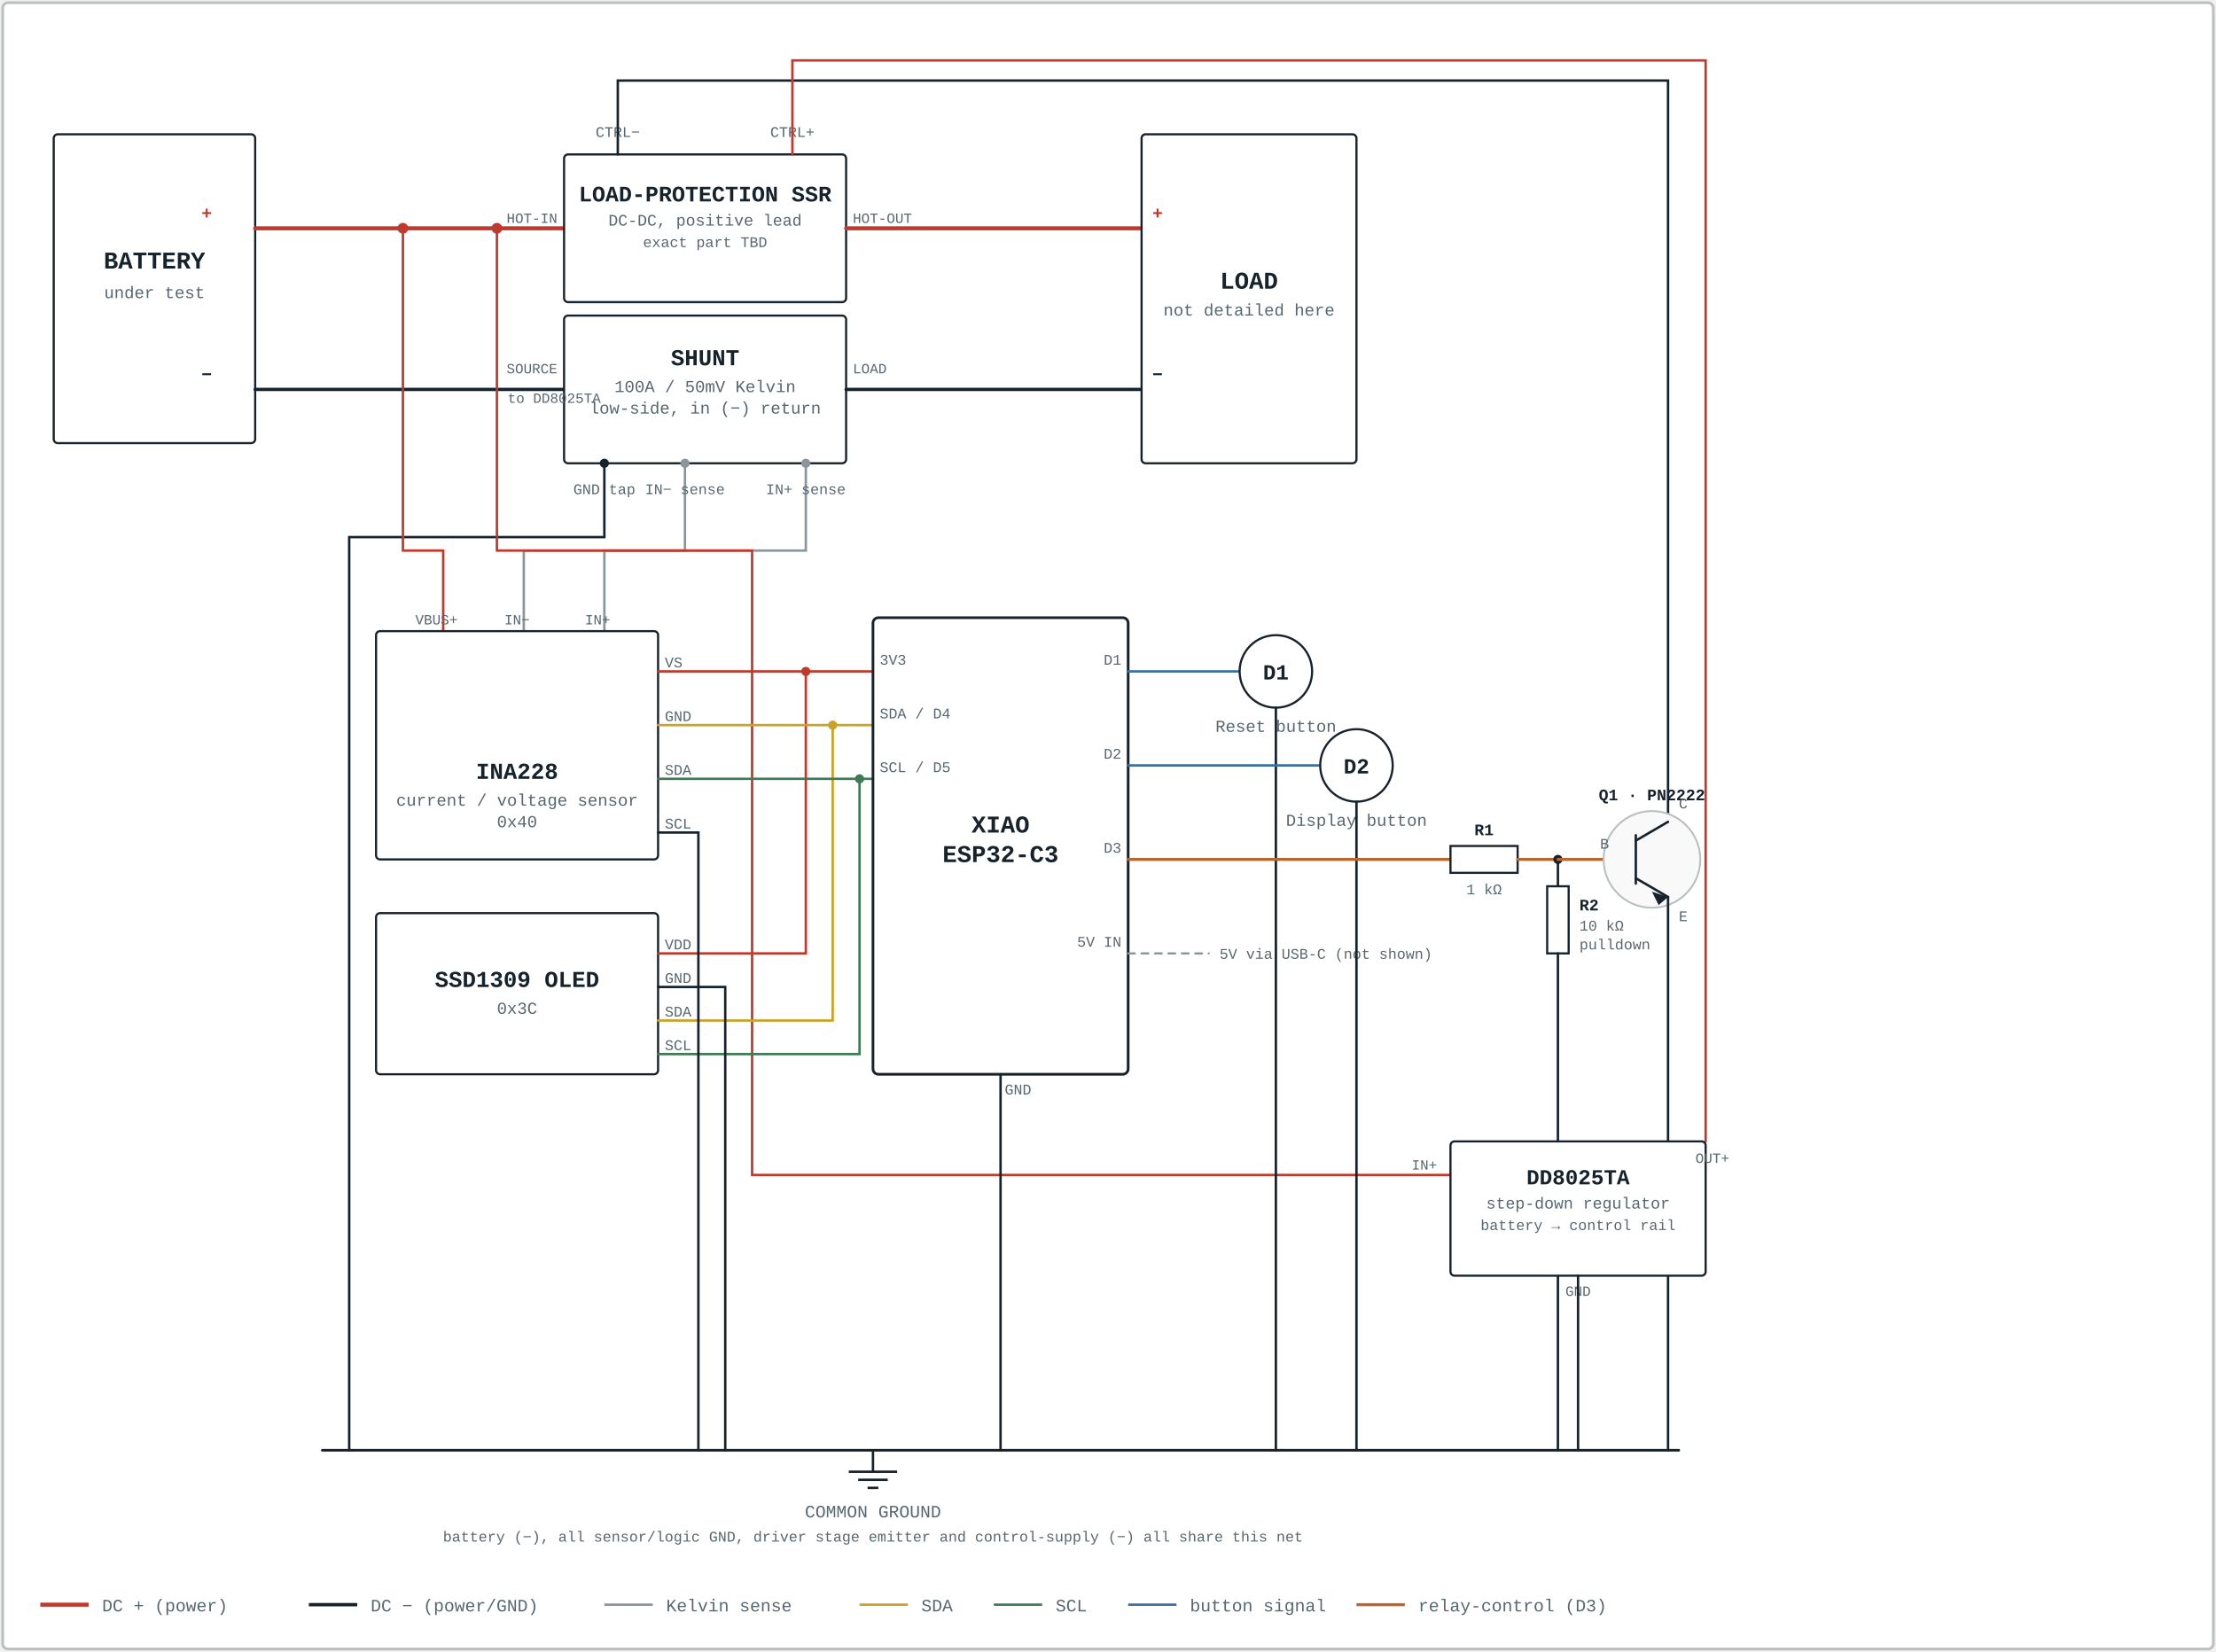
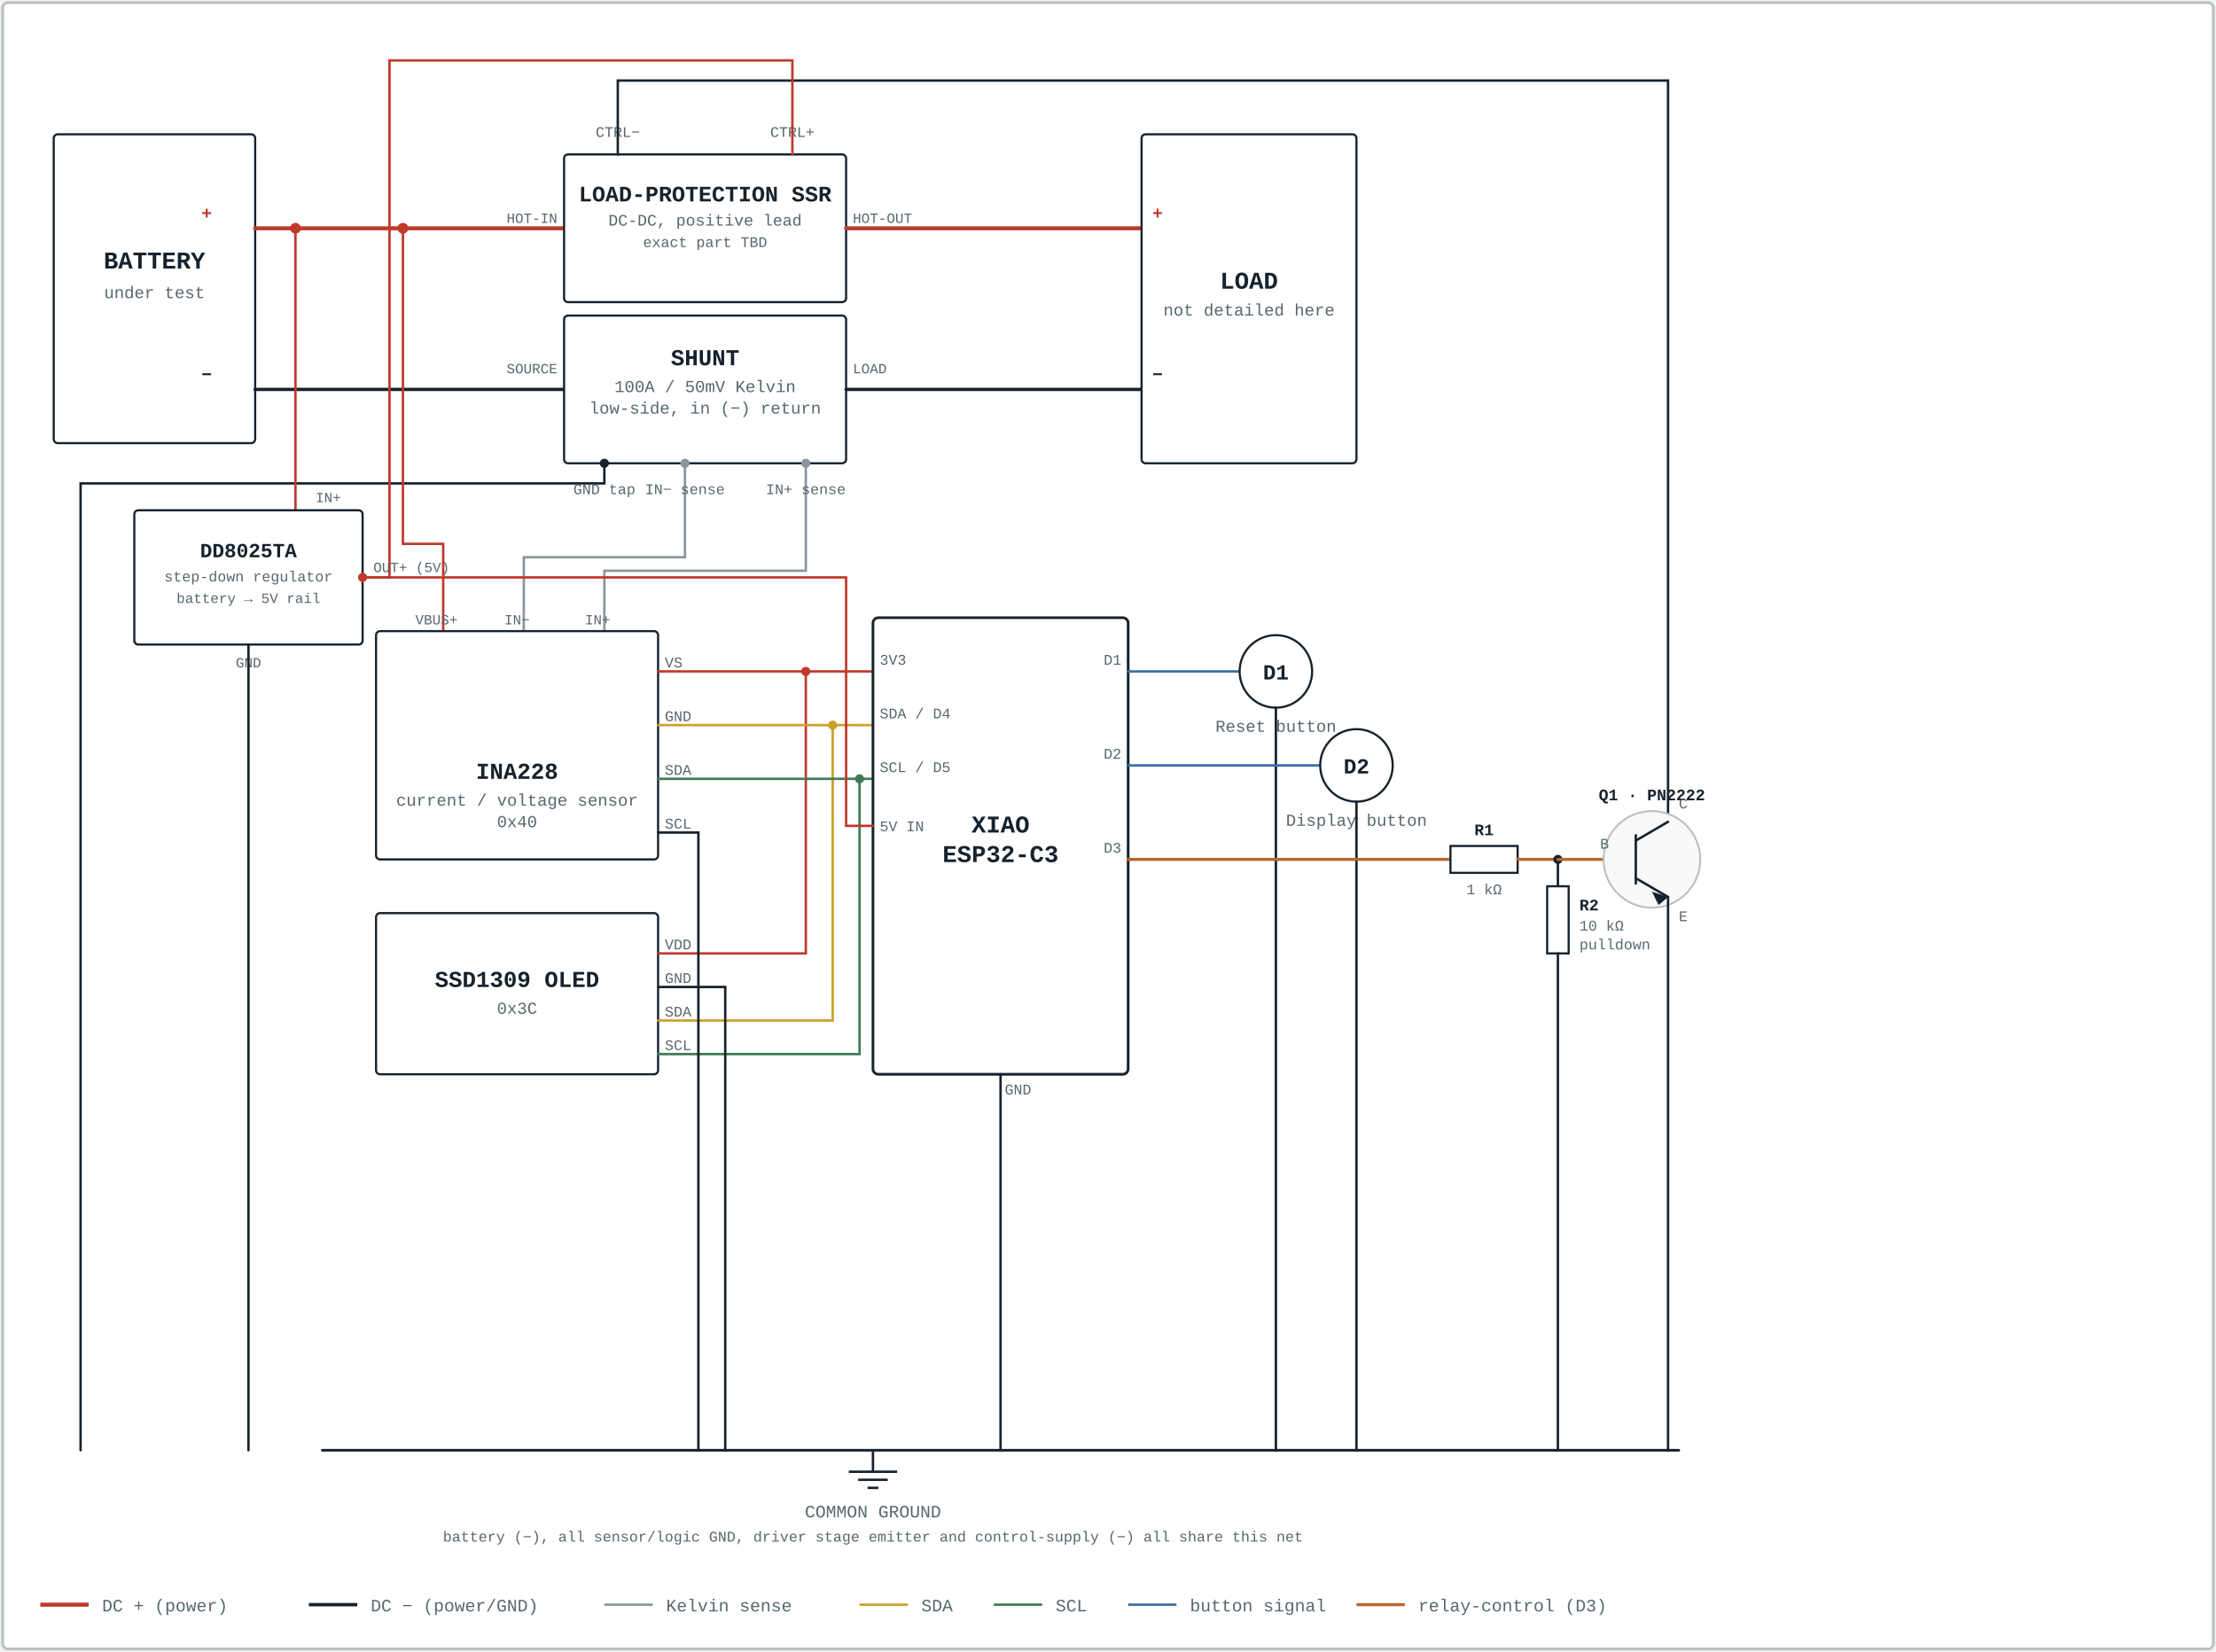
- <svg xmlns="http://www.w3.org/2000/svg" viewBox="0 0 1650 1230" width="1650" height="1230" role="img" font-family="ui-monospace, 'SF Mono', 'Cascadia Code', 'Roboto Mono', Consolas, 'Liberation Mono', monospace" aria-label="Full wiring diagram: battery positive feeds the load-protection SSR to the load, battery negative feeds a low-side Kelvin shunt to the load, INA228 senses VBUS+ from battery positive and IN-/IN+ from the shunt sense screws, INA228 and OLED share an I2C bus with the XIAO ESP32-C3, two pushbuttons and a GPIO5 driver stage (resistor, NPN transistor) control the SSR through an isolated control loop powered by a DD8025TA step-down regulator fed from the battery, and everything shares one common ground">
+ <svg xmlns="http://www.w3.org/2000/svg" viewBox="0 0 1650 1230" width="1650" height="1230" role="img" font-family="ui-monospace, 'SF Mono', 'Cascadia Code', 'Roboto Mono', Consolas, 'Liberation Mono', monospace" aria-label="Full wiring diagram of a portable inline monitor with no other power input: battery positive feeds the load-protection SSR to the load, battery negative feeds a low-side Kelvin shunt to the load, a DD8025TA step-down regulator taps battery positive to make the monitor's only 5V rail, powering the XIAO ESP32-C3 (which in turn powers INA228 and OLED from its own 3V3) and the SSR's control loop through a GPIO5 driver stage, INA228 also senses VBUS+ from battery positive and IN-/IN+ from the shunt sense screws, INA228 and OLED share an I2C bus with the XIAO, two pushbuttons round out the inputs, and everything shares one common ground">
  <rect fill="#ffffff" stroke="#b9c0bd" stroke-width="2" x="2" y="2" width="1646" height="1226" rx="4" />
  <rect fill="#ffffff" stroke="#16222c" stroke-width="1.6" x="40" y="100" width="150" height="230" rx="3" />
  <text fill="#16222c" font-size="18" font-weight="700" x="115" y="200" text-anchor="middle">BATTERY</text>
  <text fill="#57676f" font-size="12.5" x="115" y="222" text-anchor="middle">under test</text>
  <text fill="#c0392b" font-size="13" font-weight="700" x="150" y="163">+</text>
  <text fill="#16222c" font-size="13" font-weight="700" x="150" y="283">−</text>
  <path fill="none" stroke="#c0392b" stroke-width="3" stroke-linecap="round" d="M190,170 H420" />
  <circle fill="#c0392b" cx="300" cy="170" r="4" />
  <path fill="none" stroke="#16222c" stroke-width="2.5" stroke-linecap="round" d="M190,290 H420" />
  <rect fill="#ffffff" stroke="#16222c" stroke-width="1.6" x="420" y="115" width="210" height="110" rx="3" />
  <text fill="#16222c" font-size="16.5" font-weight="700" x="525" y="150" text-anchor="middle">LOAD-PROTECTION SSR</text>
  <text fill="#57676f" font-size="12" x="525" y="168" text-anchor="middle">DC-DC, positive lead</text>
  <text fill="#57676f" font-size="11" x="525" y="184" text-anchor="middle">exact part TBD</text>
  <text fill="#57676f" font-size="10.5" x="415" y="166" text-anchor="end">HOT-IN</text>
  <text fill="#57676f" font-size="10.5" x="635" y="166" text-anchor="start">HOT-OUT</text>
  <text fill="#57676f" font-size="11" x="460" y="102" text-anchor="middle">CTRL−</text>
  <text fill="#57676f" font-size="11" x="590" y="102" text-anchor="middle">CTRL+</text>
  <rect fill="#ffffff" stroke="#16222c" stroke-width="1.6" x="420" y="235" width="210" height="110" rx="3" />
  <text fill="#16222c" font-size="17" font-weight="700" x="525" y="272" text-anchor="middle">SHUNT</text>
  <text fill="#57676f" font-size="12.5" x="525" y="292" text-anchor="middle">100A / 50mV Kelvin</text>
  <text fill="#57676f" font-size="12.5" x="525" y="308" text-anchor="middle">low-side, in (−) return</text>
  <text fill="#57676f" font-size="10.5" x="415" y="278" text-anchor="end">SOURCE</text>
  <text fill="#57676f" font-size="10.5" x="635" y="278" text-anchor="start">LOAD</text>
  <path fill="none" stroke="#c0392b" stroke-width="3" stroke-linecap="round" d="M630,170 H850" />
  <path fill="none" stroke="#16222c" stroke-width="2.5" stroke-linecap="round" d="M630,290 H850" />
  <rect fill="#ffffff" stroke="#16222c" stroke-width="1.6" x="850" y="100" width="160" height="245" rx="3" />
  <text fill="#16222c" font-size="18" font-weight="700" x="930" y="215" text-anchor="middle">LOAD</text>
  <text fill="#57676f" font-size="12.5" x="930" y="235" text-anchor="middle">not detailed here</text>
  <text fill="#c0392b" font-size="13" font-weight="700" x="858" y="163">+</text>
  <text fill="#16222c" font-size="13" font-weight="700" x="858" y="283">−</text>
-   <path fill="none" stroke="#16222c" stroke-width="1.8" stroke-linecap="round" d="M450,345 V400 H260 V1080" />
+   <path fill="none" stroke="#16222c" stroke-width="1.8" stroke-linecap="round" d="M450,345 V360 H60 V1080" />
  <circle fill="#16222c" cx="450" cy="345" r="3.4" />
  <text fill="#57676f" font-size="11" x="450" y="368" text-anchor="middle">GND tap</text>
-   <path fill="none" stroke="#8a969b" stroke-width="1.8" stroke-linecap="round" d="M510,345 V410 H390 V470" />
+   <path fill="none" stroke="#8a969b" stroke-width="1.8" stroke-linecap="round" d="M510,345 V415 H390 V470" />
  <circle fill="#8a969b" cx="510" cy="345" r="3.4" />
  <text fill="#57676f" font-size="11" x="510" y="368" text-anchor="middle">IN− sense</text>
-   <path fill="none" stroke="#8a969b" stroke-width="1.8" stroke-linecap="round" d="M600,345 V410 H450 V470" />
+   <path fill="none" stroke="#8a969b" stroke-width="1.8" stroke-linecap="round" d="M600,345 V425 H450 V470" />
  <circle fill="#8a969b" cx="600" cy="345" r="3.4" />
  <text fill="#57676f" font-size="11" x="600" y="368" text-anchor="middle">IN+ sense</text>
-   <path fill="none" stroke="#c0392b" stroke-width="1.8" stroke-linecap="round" d="M300,170 V410 H330 V470" />
-   <path fill="none" stroke="#c0392b" stroke-width="1.8" stroke-linecap="round" d="M370,170 V410 H560 V875 H1080" />
-   <circle fill="#c0392b" cx="370" cy="170" r="4" />
-   <text fill="#57676f" font-size="10.5" x="378" y="300" text-anchor="start">to DD8025TA</text>
+   <path fill="none" stroke="#c0392b" stroke-width="1.8" stroke-linecap="round" d="M300,170 V405 H330 V470" />
+   <path fill="none" stroke="#c0392b" stroke-width="1.8" stroke-linecap="round" d="M220,170 V380" />
+   <circle fill="#c0392b" cx="220" cy="170" r="4" />
  <path fill="none" stroke="#16222c" stroke-width="1.8" stroke-linecap="round" d="M460,115 V60 H1242 V612" />
-   <path fill="none" stroke="#c0392b" stroke-width="1.8" stroke-linecap="round" d="M590,115 V45 H1270 V850" />
+   <path fill="none" stroke="#c0392b" stroke-width="1.8" stroke-linecap="round" d="M270,430 H290 V45 H590 V115" />
  <rect fill="#ffffff" stroke="#16222c" stroke-width="1.6" x="280" y="470" width="210" height="170" rx="3" />
  <text fill="#16222c" font-size="17" font-weight="700" x="385" y="580" text-anchor="middle">INA228</text>
  <text fill="#57676f" font-size="12.5" x="385" y="600" text-anchor="middle">current / voltage sensor</text>
  <text fill="#57676f" font-size="12.5" x="385" y="616" text-anchor="middle">0x40</text>
  <text fill="#57676f" font-size="10.5" x="325" y="465" text-anchor="middle">VBUS+</text>
  <text fill="#57676f" font-size="10.5" x="385" y="465" text-anchor="middle">IN−</text>
  <text fill="#57676f" font-size="10.5" x="445" y="465" text-anchor="middle">IN+</text>
  <text fill="#57676f" font-size="11" x="495" y="497">VS</text>
  <text fill="#57676f" font-size="11" x="495" y="537">GND</text>
  <text fill="#57676f" font-size="11" x="495" y="577">SDA</text>
  <text fill="#57676f" font-size="11" x="495" y="617">SCL</text>
  <rect fill="#ffffff" stroke="#16222c" stroke-width="1.6" x="280" y="680" width="210" height="120" rx="3" />
  <text fill="#16222c" font-size="17" font-weight="700" x="385" y="735" text-anchor="middle">SSD1309 OLED</text>
  <text fill="#57676f" font-size="12.5" x="385" y="755" text-anchor="middle">0x3C</text>
  <text fill="#57676f" font-size="11" x="495" y="707">VDD</text>
  <text fill="#57676f" font-size="11" x="495" y="732">GND</text>
  <text fill="#57676f" font-size="11" x="495" y="757">SDA</text>
  <text fill="#57676f" font-size="11" x="495" y="782">SCL</text>
  <path fill="none" stroke="#c0392b" stroke-width="1.8" stroke-linecap="round" d="M490,500 H650" />
  <circle fill="#c0392b" cx="600" cy="500" r="3.4" />
  <path fill="none" stroke="#c0392b" stroke-width="1.8" stroke-linecap="round" d="M600,500 V710 H490" />
  <path fill="none" stroke="#c9a227" stroke-width="1.8" stroke-linecap="round" d="M490,540 H650" />
  <circle fill="#c9a227" cx="620" cy="540" r="3.4" />
  <path fill="none" stroke="#c9a227" stroke-width="1.8" stroke-linecap="round" d="M620,540 V760 H490" />
  <path fill="none" stroke="#3f7a56" stroke-width="1.8" stroke-linecap="round" d="M490,580 H650" />
  <circle fill="#3f7a56" cx="640" cy="580" r="3.4" />
  <path fill="none" stroke="#3f7a56" stroke-width="1.8" stroke-linecap="round" d="M640,580 V785 H490" />
  <path fill="none" stroke="#16222c" stroke-width="1.8" stroke-linecap="round" d="M490,620 H520 V1080" />
  <path fill="none" stroke="#16222c" stroke-width="1.8" stroke-linecap="round" d="M490,735 H540 V1080" />
  <rect fill="#ffffff" stroke="#16222c" stroke-width="2" x="650" y="460" width="190" height="340" rx="4" />
  <text fill="#16222c" font-size="18" font-weight="700" x="745" y="620" text-anchor="middle">XIAO</text>
  <text fill="#16222c" font-size="18" font-weight="700" x="745" y="642" text-anchor="middle">ESP32-C3</text>
  <text fill="#57676f" font-size="11" x="655" y="495">3V3</text>
  <text fill="#57676f" font-size="11" x="655" y="535">SDA / D4</text>
  <text fill="#57676f" font-size="11" x="655" y="575">SCL / D5</text>
  <text fill="#57676f" font-size="11" x="835" y="495" text-anchor="end">D1</text>
  <text fill="#57676f" font-size="11" x="835" y="565" text-anchor="end">D2</text>
  <text fill="#57676f" font-size="11" x="835" y="635" text-anchor="end">D3</text>
-   <text fill="#57676f" font-size="11" x="835" y="705" text-anchor="end">5V IN</text>
+   <text fill="#57676f" font-size="11" x="655" y="619" text-anchor="start">5V IN</text>
  <text fill="#57676f" font-size="11" x="758" y="815" text-anchor="middle">GND</text>
  <path fill="none" stroke="#16222c" stroke-width="1.8" stroke-linecap="round" d="M745,800 V1080" />
-   <path fill="none" stroke="#8a969b" stroke-width="1.6" stroke-dasharray="5 5" stroke-linecap="round" d="M840,710 H900" />
-   <text fill="#57676f" font-size="11" x="908" y="714">5V via USB-C (not shown)</text>
  <path fill="none" stroke="#3a6ea5" stroke-width="1.8" stroke-linecap="round" d="M840,500 H923" />
  <circle fill="#ffffff" stroke="#16222c" stroke-width="1.6" cx="950" cy="500" r="27" />
  <text fill="#16222c" font-size="16" font-weight="700" x="950" y="506" text-anchor="middle">D1</text>
  <text fill="#57676f" font-size="12.5" x="950" y="545" text-anchor="middle">Reset button</text>
  <path fill="none" stroke="#16222c" stroke-width="1.8" stroke-linecap="round" d="M950,527 V1080" />
  <path fill="none" stroke="#3a6ea5" stroke-width="1.8" stroke-linecap="round" d="M840,570 H983" />
  <circle fill="#ffffff" stroke="#16222c" stroke-width="1.6" cx="1010" cy="570" r="27" />
  <text fill="#16222c" font-size="16" font-weight="700" x="1010" y="576" text-anchor="middle">D2</text>
  <text fill="#57676f" font-size="12.5" x="1010" y="615" text-anchor="middle">Display button</text>
  <path fill="none" stroke="#16222c" stroke-width="1.8" stroke-linecap="round" d="M1010,597 V1080" />
  <path fill="none" stroke="#b8672e" stroke-width="2.25" stroke-linecap="round" d="M840,640 H1080" />
  <rect fill="#ffffff" stroke="#16222c" stroke-width="1.6" x="1080" y="630" width="50" height="20" />
  <text fill="#16222c" font-size="12" font-weight="700" x="1105" y="622" text-anchor="middle">R1</text>
  <text fill="#57676f" font-size="11" x="1105" y="666" text-anchor="middle">1 kΩ</text>
  <path fill="none" stroke="#b8672e" stroke-width="2.25" stroke-linecap="round" d="M1130,640 H1160" />
  <circle fill="#16222c" cx="1160" cy="640" r="3.4" />
  <path fill="none" stroke="#16222c" stroke-width="1.8" stroke-linecap="round" d="M1160,640 V660" />
  <rect fill="#ffffff" stroke="#16222c" stroke-width="1.6" x="1152" y="660" width="16" height="50" />
  <text fill="#16222c" font-size="12" font-weight="700" x="1176" y="678" text-anchor="start">R2</text>
  <text fill="#57676f" font-size="11" x="1176" y="693" text-anchor="start">10 kΩ</text>
  <text fill="#57676f" font-size="11" x="1176" y="707" text-anchor="start">pulldown</text>
  <path fill="none" stroke="#16222c" stroke-width="1.8" stroke-linecap="round" d="M1160,710 V1080" />
  <path fill="none" stroke="#b8672e" stroke-width="2.25" stroke-linecap="round" d="M1160,640 H1194" />
  <circle fill="#f8f9f8" stroke="#b9c0bd" stroke-width="1.4" cx="1230" cy="640" r="36" />
  <path fill="none" stroke="#16222c" stroke-width="1.8" stroke-linecap="round" d="M1218,622 V658" />
  <path fill="none" stroke="#16222c" stroke-width="1.8" stroke-linecap="round" d="M1218,626 L1242,612" />
  <path fill="none" stroke="#16222c" stroke-width="1.8" stroke-linecap="round" d="M1218,654 L1242,668" />
  <polygon fill="#16222c" points="1242,668 1230,664 1235,674" />
  <path fill="none" stroke="#16222c" stroke-width="1.8" stroke-linecap="round" d="M1242,668 V1080" />
  <text fill="#16222c" font-size="12" font-weight="700" x="1230" y="596" text-anchor="middle">Q1 · PN2222</text>
  <text fill="#57676f" font-size="11" x="1198" y="632" text-anchor="end">B</text>
  <text fill="#57676f" font-size="11" x="1250" y="602" text-anchor="start">C</text>
  <text fill="#57676f" font-size="11" x="1250" y="686" text-anchor="start">E</text>
-   <rect fill="#ffffff" stroke="#16222c" stroke-width="1.6" x="1080" y="850" width="190" height="100" rx="3" />
-   <text fill="#16222c" font-size="16" font-weight="700" x="1175" y="882" text-anchor="middle">DD8025TA</text>
-   <text fill="#57676f" font-size="12" x="1175" y="900" text-anchor="middle">step-down regulator</text>
-   <text fill="#57676f" font-size="11" x="1175" y="916" text-anchor="middle">battery → control rail</text>
-   <text fill="#57676f" font-size="10.5" x="1070" y="871" text-anchor="end">IN+</text>
-   <text fill="#57676f" font-size="10.5" x="1275" y="866" text-anchor="middle">OUT+</text>
-   <text fill="#57676f" font-size="10.5" x="1175" y="965" text-anchor="middle">GND</text>
-   <path fill="none" stroke="#16222c" stroke-width="1.8" stroke-linecap="round" d="M1175,950 V1080" />
+   <rect fill="#ffffff" stroke="#16222c" stroke-width="1.6" x="100" y="380" width="170" height="100" rx="3" />
+   <text fill="#16222c" font-size="15" font-weight="700" x="185" y="415" text-anchor="middle">DD8025TA</text>
+   <text fill="#57676f" font-size="11" x="185" y="433" text-anchor="middle">step-down regulator</text>
+   <text fill="#57676f" font-size="10.5" x="185" y="449" text-anchor="middle">battery → 5V rail</text>
+   <text fill="#57676f" font-size="10.5" x="235" y="374" text-anchor="start">IN+</text>
+   <text fill="#57676f" font-size="10.5" x="278" y="426" text-anchor="start">OUT+ (5V)</text>
+   <text fill="#57676f" font-size="10.5" x="185" y="497" text-anchor="middle">GND</text>
+   <path fill="none" stroke="#16222c" stroke-width="1.8" stroke-linecap="round" d="M185,480 V1080" />
+   <circle fill="#c0392b" cx="270" cy="430" r="3.4" />
+   <path fill="none" stroke="#c0392b" stroke-width="1.8" stroke-linecap="round" d="M270,430 H630 V615 H650" />
  <path fill="none" stroke="#16222c" stroke-width="2" stroke-linecap="round" d="M240,1080 H1250" />
  <path fill="none" stroke="#16222c" stroke-width="1.8" d="M650,1080 V1096" />
  <line stroke="#16222c" stroke-width="1.8" x1="632" y1="1096" x2="668" y2="1096" />
  <line stroke="#16222c" stroke-width="1.8" x1="639" y1="1102" x2="661" y2="1102" />
  <line stroke="#16222c" stroke-width="1.8" x1="646" y1="1108" x2="654" y2="1108" />
  <text fill="#57676f" font-size="13" x="650" y="1130" text-anchor="middle">COMMON GROUND</text>
  <text fill="#57676f" font-size="11" x="650" y="1148" text-anchor="middle">battery (−), all sensor/logic GND, driver stage emitter and control-supply (−) all share this net</text>
  <line x1="30" y1="1195" x2="66" y2="1195" stroke="#c0392b" stroke-width="3" />
  <text fill="#57676f" font-size="13" x="76" y="1200">DC + (power)</text>
  <line x1="230" y1="1195" x2="266" y2="1195" stroke="#16222c" stroke-width="2.5" />
  <text fill="#57676f" font-size="13" x="276" y="1200">DC − (power/GND)</text>
  <line x1="450" y1="1195" x2="486" y2="1195" stroke="#8a969b" stroke-width="1.8" />
  <text fill="#57676f" font-size="13" x="496" y="1200">Kelvin sense</text>
  <line x1="640" y1="1195" x2="676" y2="1195" stroke="#c9a227" stroke-width="1.8" />
  <text fill="#57676f" font-size="13" x="686" y="1200">SDA</text>
  <line x1="740" y1="1195" x2="776" y2="1195" stroke="#3f7a56" stroke-width="1.8" />
  <text fill="#57676f" font-size="13" x="786" y="1200">SCL</text>
  <line x1="840" y1="1195" x2="876" y2="1195" stroke="#3a6ea5" stroke-width="1.8" />
  <text fill="#57676f" font-size="13" x="886" y="1200">button signal</text>
  <line x1="1010" y1="1195" x2="1046" y2="1195" stroke="#b8672e" stroke-width="2.25" />
  <text fill="#57676f" font-size="13" x="1056" y="1200">relay-control (D3)</text>
</svg>
